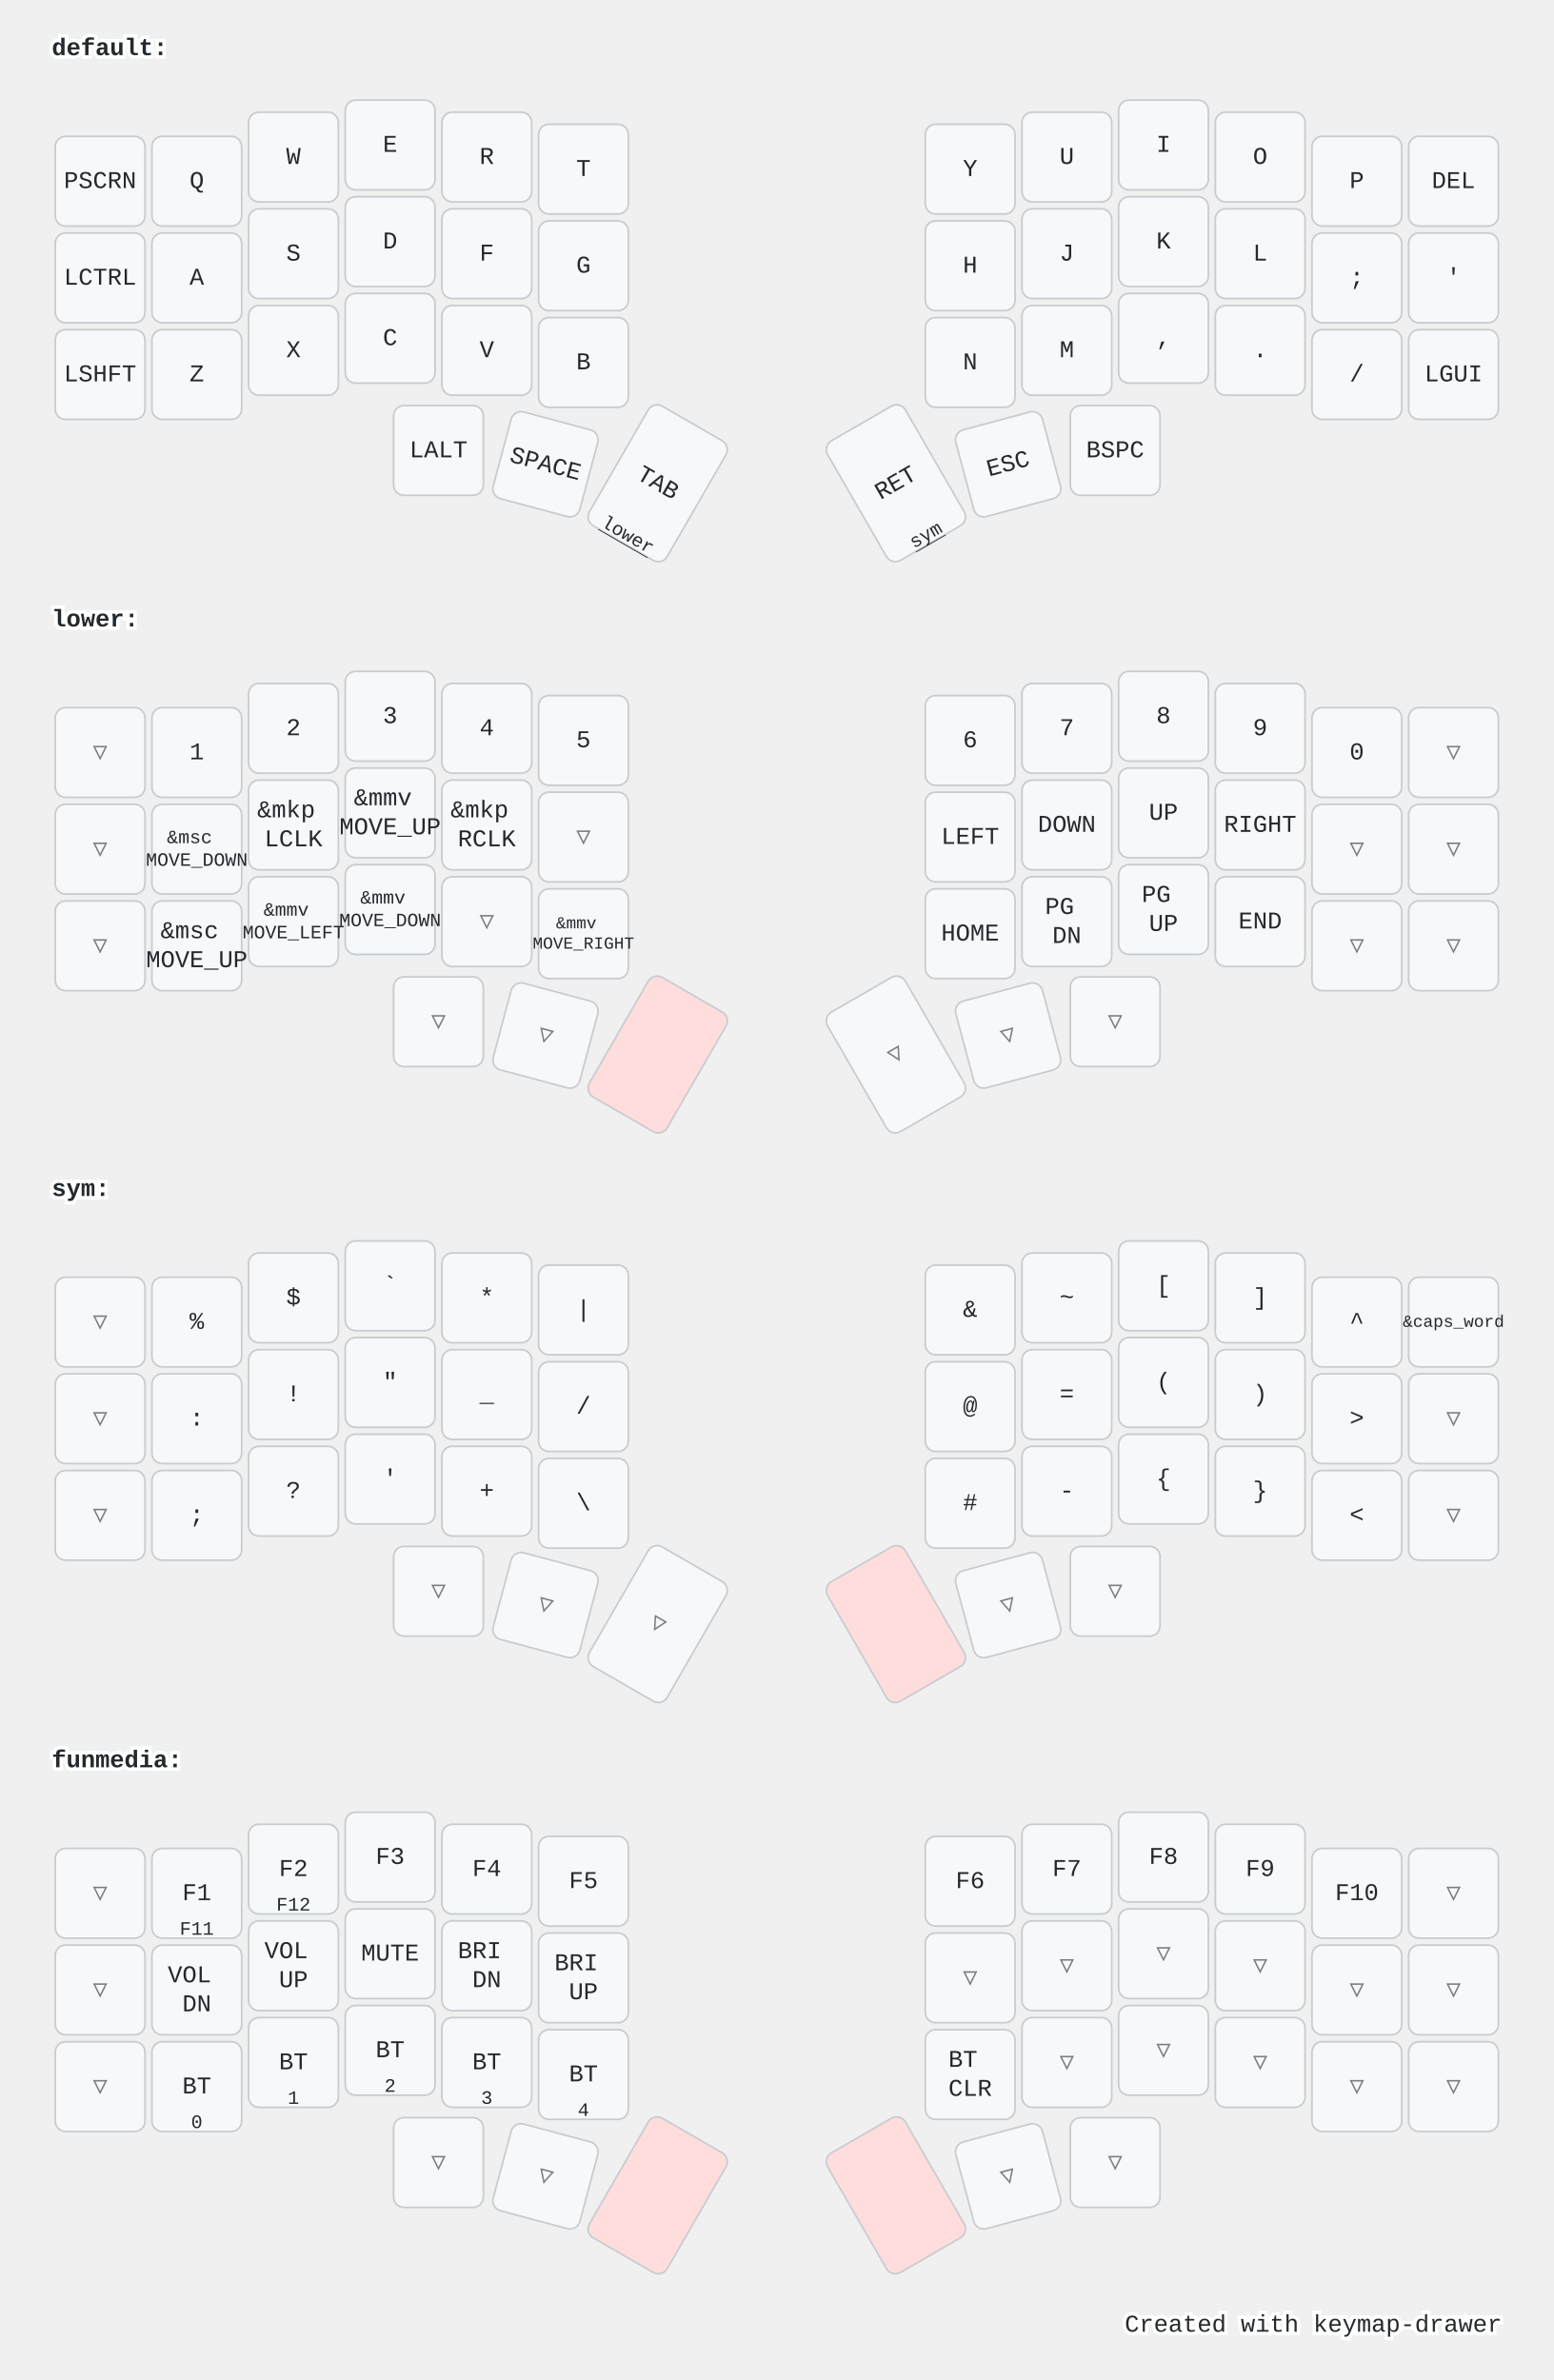
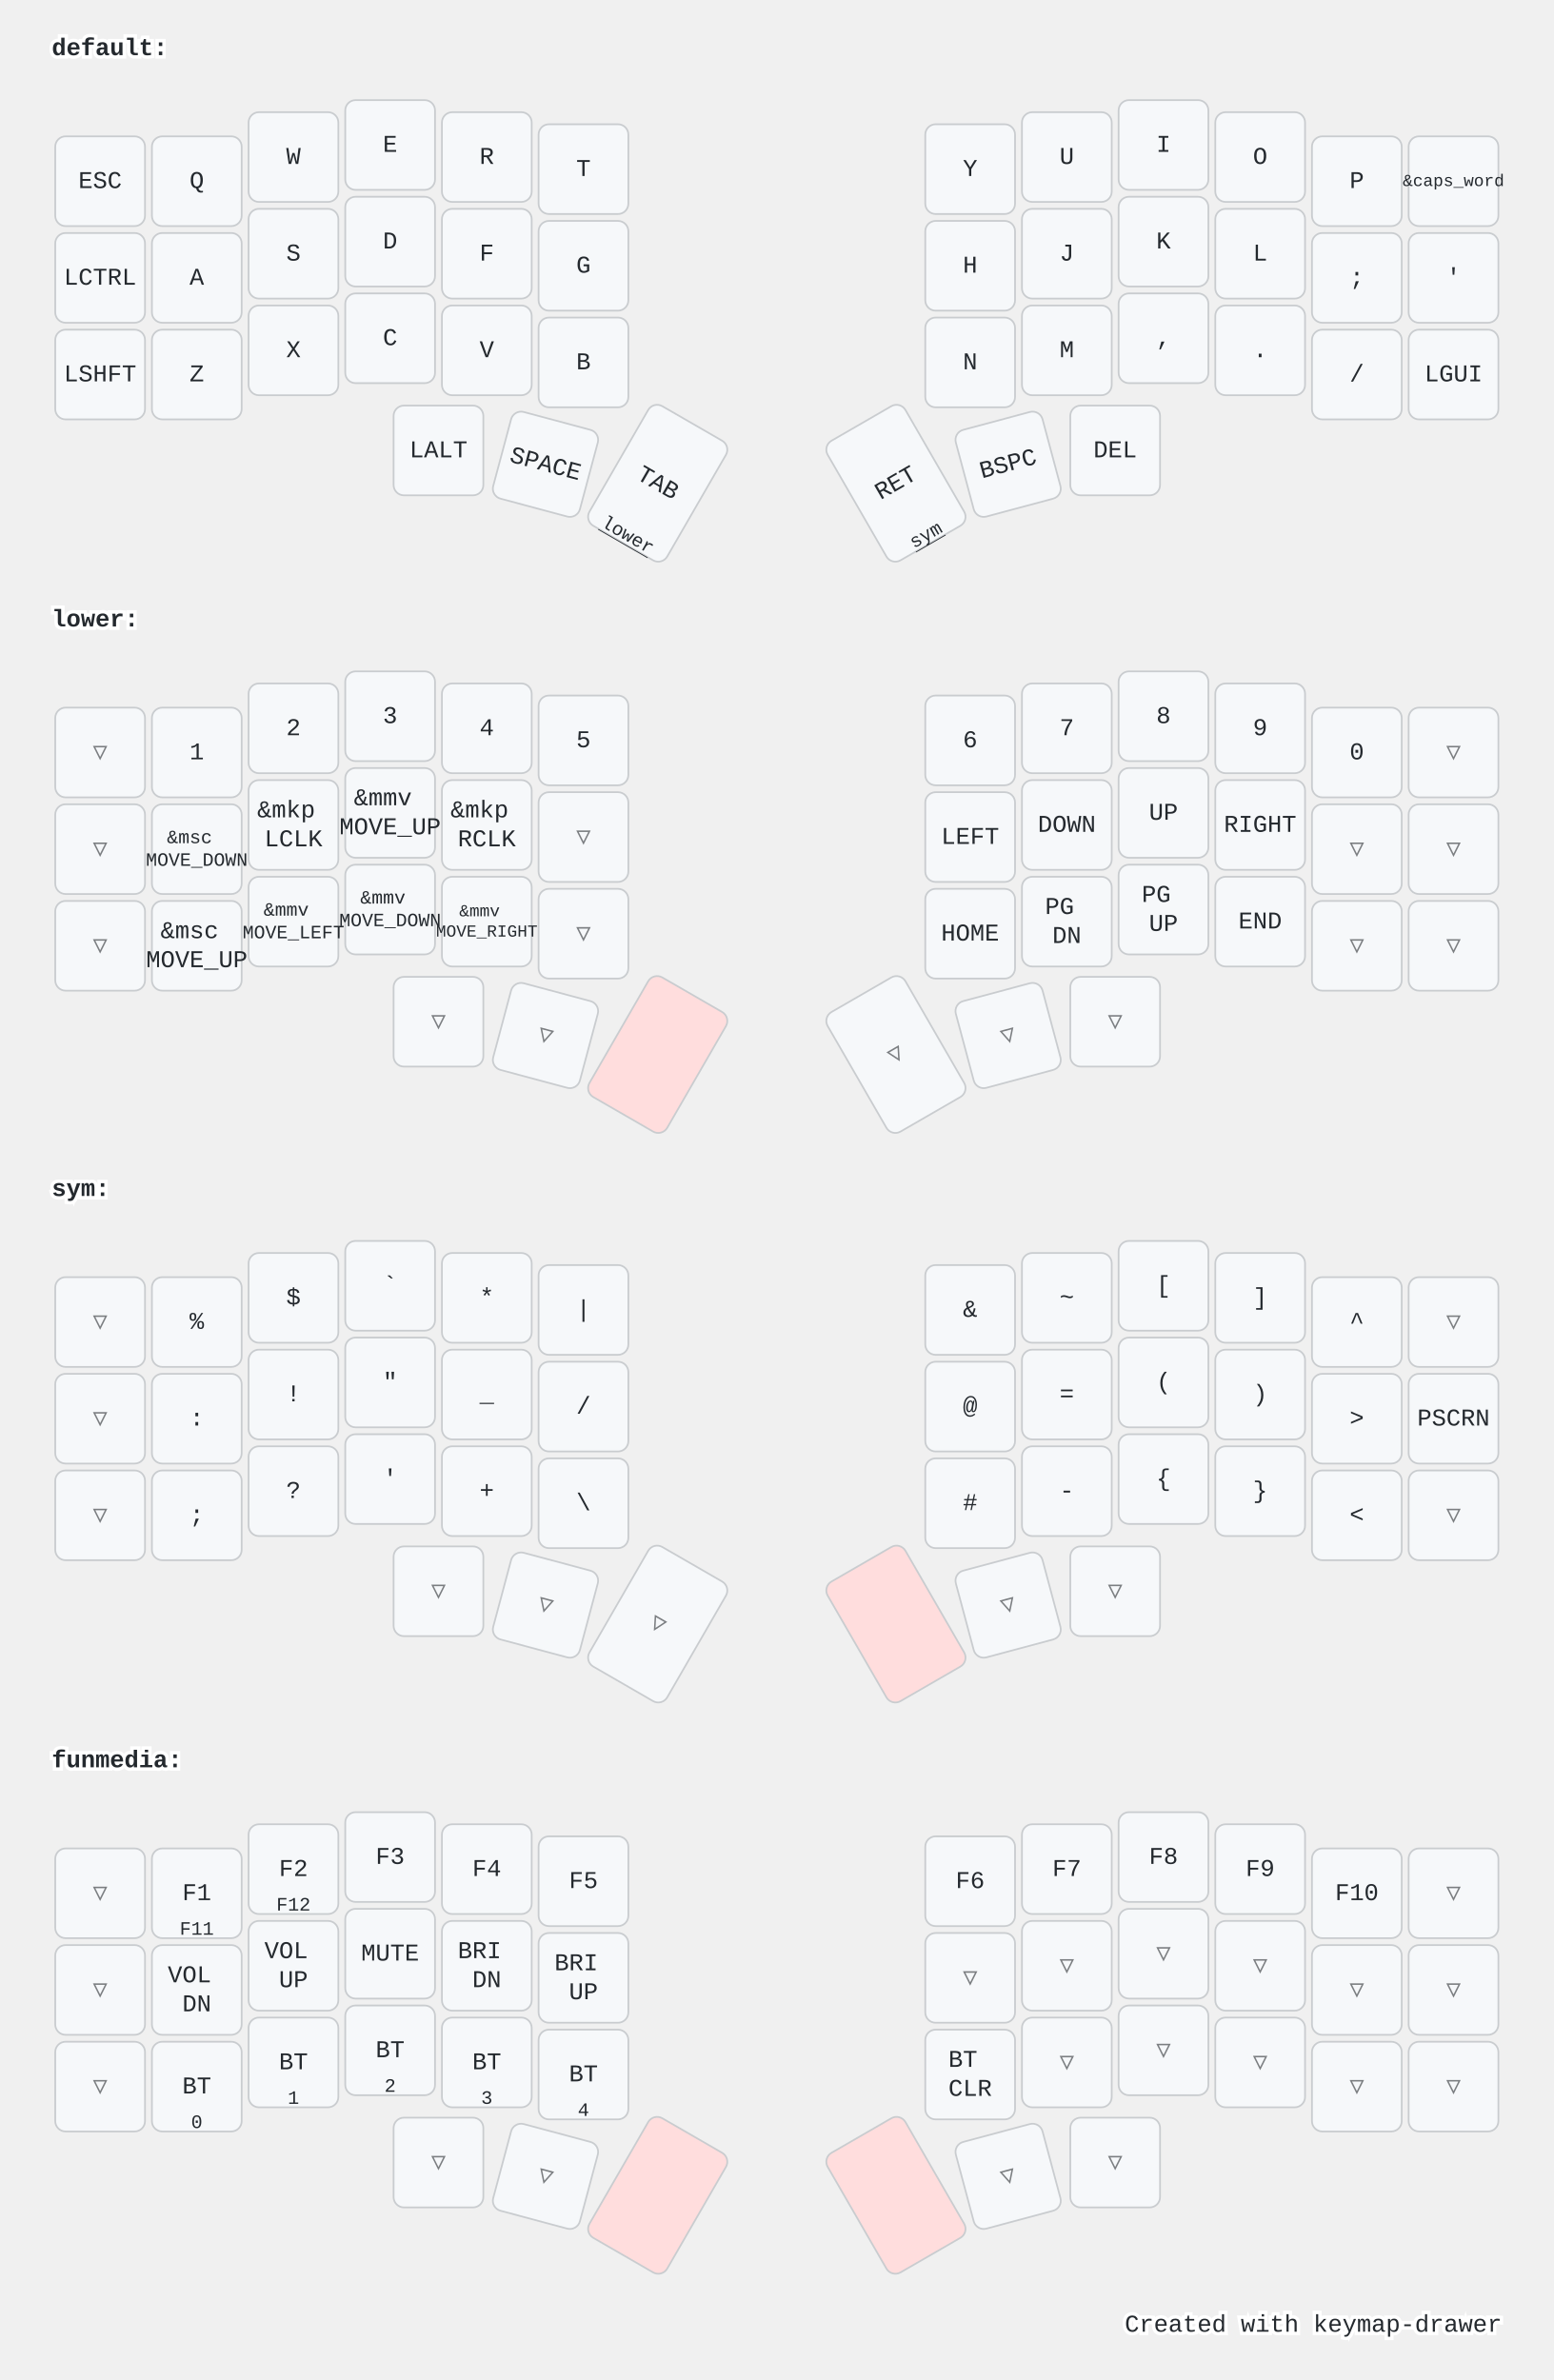
<svg xmlns="http://www.w3.org/2000/svg" width="900" height="1379" viewBox="0 0 900 1379" class="keymap">
  <style>/* inherit to force styles through use tags */
svg path {
    fill: inherit;
}

/* font and background color specifications */
svg.keymap {
    font-family: SFMono-Regular,Consolas,Liberation Mono,Menlo,monospace;
    font-size: 14px;
    font-kerning: normal;
    text-rendering: optimizeLegibility;
    fill: #24292e;
}

/* default key styling */
rect.key {
    fill: #f6f8fa;
}

rect.key, rect.combo {
    stroke: #c9cccf;
    stroke-width: 1;
}

/* default key side styling, only used is draw_key_sides is set */
rect.side {
    filter: brightness(90%);
}

/* color accent for combo boxes */
rect.combo, rect.combo-separate {
    fill: #cdf;
}

/* color accent for held keys */
rect.held, rect.combo.held {
    fill: #fdd;
}

/* color accent for ghost (optional) keys */
rect.ghost, rect.combo.ghost {
    stroke-dasharray: 4, 4;
    stroke-width: 2;
}

text {
    text-anchor: middle;
    dominant-baseline: middle;
}

/* styling for layer labels */
text.label {
    font-weight: bold;
    text-anchor: start;
    stroke: white;
    stroke-width: 4;
    paint-order: stroke;
}

/* styling for optional footer */
text.footer {
    text-anchor: end;
    dominant-baseline: auto;
    stroke: white;
    stroke-width: 4;
    paint-order: stroke;
}

/* styling for combo tap, and key non-tap label text */
text.combo, text.hold, text.shifted, text.left, text.right {
    font-size: 11px;
}

text.hold {
    text-anchor: middle;
    dominant-baseline: auto;
}

text.shifted {
    text-anchor: middle;
    dominant-baseline: hanging;
}

text.left {
    text-anchor: start;
}

text.right {
    text-anchor: end;
}

text.layer-activator {
    text-decoration: underline;
}

/* styling for hold/shifted label text in combo box */
text.combo.hold, text.combo.shifted, text.combo.left, text.combo.right {
    font-size: 8px;
}

/* lighter symbol for transparent keys */
text.trans {
    fill: #7b7e81;
}

/* styling for combo dendrons */
path.combo {
    stroke-width: 1;
    stroke: gray;
    fill: none;
}

/* Start Tabler Icons Cleanup */
/* cannot use height/width with glyphs */
.icon-tabler &gt; path {
    fill: inherit;
    stroke: inherit;
    stroke-width: 2;
}
/* hide tabler's default box */
.icon-tabler &gt; path[stroke="none"][fill="none"] {
    visibility: hidden;
}
/* End Tabler Icons Cleanup */

@media (prefers-color-scheme: dark) {
svg.keymap { fill: #d1d6db; }
rect.key { fill: #3f4750; }
rect.key, rect.combo { stroke: #60666c; }
rect.combo, rect.combo-separate { fill: #1f3d7a; }
rect.held, rect.combo.held { fill: #854747; }
text.label, text.footer { stroke: black; }
text.trans { fill: #7e8184; }
path.combo { stroke: #7f7f7f; }

}</style>
  <g transform="translate(30, 0)" class="layer-default">
    <text x="0" y="28" class="label" id="default">default:</text>
    <g transform="translate(0, 56)">
      <g transform="translate(28, 49)" class="key keypos-0">
        <rect rx="6" ry="6" x="-26" y="-26" width="52" height="52" class="key" />
-         <text x="0" y="0" class="key tap">PSCRN</text>
+         <text x="0" y="0" class="key tap">ESC</text>
      </g>
      <g transform="translate(84, 49)" class="key keypos-1">
        <rect rx="6" ry="6" x="-26" y="-26" width="52" height="52" class="key" />
        <text x="0" y="0" class="key tap">Q</text>
      </g>
      <g transform="translate(140, 35)" class="key keypos-2">
        <rect rx="6" ry="6" x="-26" y="-26" width="52" height="52" class="key" />
        <text x="0" y="0" class="key tap">W</text>
      </g>
      <g transform="translate(196, 28)" class="key keypos-3">
        <rect rx="6" ry="6" x="-26" y="-26" width="52" height="52" class="key" />
        <text x="0" y="0" class="key tap">E</text>
      </g>
      <g transform="translate(252, 35)" class="key keypos-4">
        <rect rx="6" ry="6" x="-26" y="-26" width="52" height="52" class="key" />
        <text x="0" y="0" class="key tap">R</text>
      </g>
      <g transform="translate(308, 42)" class="key keypos-5">
        <rect rx="6" ry="6" x="-26" y="-26" width="52" height="52" class="key" />
        <text x="0" y="0" class="key tap">T</text>
      </g>
      <g transform="translate(532, 42)" class="key keypos-6">
        <rect rx="6" ry="6" x="-26" y="-26" width="52" height="52" class="key" />
        <text x="0" y="0" class="key tap">Y</text>
      </g>
      <g transform="translate(588, 35)" class="key keypos-7">
        <rect rx="6" ry="6" x="-26" y="-26" width="52" height="52" class="key" />
        <text x="0" y="0" class="key tap">U</text>
      </g>
      <g transform="translate(644, 28)" class="key keypos-8">
        <rect rx="6" ry="6" x="-26" y="-26" width="52" height="52" class="key" />
        <text x="0" y="0" class="key tap">I</text>
      </g>
      <g transform="translate(700, 35)" class="key keypos-9">
        <rect rx="6" ry="6" x="-26" y="-26" width="52" height="52" class="key" />
        <text x="0" y="0" class="key tap">O</text>
      </g>
      <g transform="translate(756, 49)" class="key keypos-10">
        <rect rx="6" ry="6" x="-26" y="-26" width="52" height="52" class="key" />
        <text x="0" y="0" class="key tap">P</text>
      </g>
      <g transform="translate(812, 49)" class="key keypos-11">
        <rect rx="6" ry="6" x="-26" y="-26" width="52" height="52" class="key" />
-         <text x="0" y="0" class="key tap">DEL</text>
+         <text x="0" y="0" class="key tap">
+           <tspan style="font-size: 70%">&amp;caps_word</tspan>
+         </text>
      </g>
      <g transform="translate(28, 105)" class="key keypos-12">
        <rect rx="6" ry="6" x="-26" y="-26" width="52" height="52" class="key" />
        <text x="0" y="0" class="key tap">LCTRL</text>
      </g>
      <g transform="translate(84, 105)" class="key keypos-13">
        <rect rx="6" ry="6" x="-26" y="-26" width="52" height="52" class="key" />
        <text x="0" y="0" class="key tap">A</text>
      </g>
      <g transform="translate(140, 91)" class="key keypos-14">
        <rect rx="6" ry="6" x="-26" y="-26" width="52" height="52" class="key" />
        <text x="0" y="0" class="key tap">S</text>
      </g>
      <g transform="translate(196, 84)" class="key keypos-15">
        <rect rx="6" ry="6" x="-26" y="-26" width="52" height="52" class="key" />
        <text x="0" y="0" class="key tap">D</text>
      </g>
      <g transform="translate(252, 91)" class="key keypos-16">
        <rect rx="6" ry="6" x="-26" y="-26" width="52" height="52" class="key" />
        <text x="0" y="0" class="key tap">F</text>
      </g>
      <g transform="translate(308, 98)" class="key keypos-17">
        <rect rx="6" ry="6" x="-26" y="-26" width="52" height="52" class="key" />
        <text x="0" y="0" class="key tap">G</text>
      </g>
      <g transform="translate(532, 98)" class="key keypos-18">
        <rect rx="6" ry="6" x="-26" y="-26" width="52" height="52" class="key" />
        <text x="0" y="0" class="key tap">H</text>
      </g>
      <g transform="translate(588, 91)" class="key keypos-19">
        <rect rx="6" ry="6" x="-26" y="-26" width="52" height="52" class="key" />
        <text x="0" y="0" class="key tap">J</text>
      </g>
      <g transform="translate(644, 84)" class="key keypos-20">
        <rect rx="6" ry="6" x="-26" y="-26" width="52" height="52" class="key" />
        <text x="0" y="0" class="key tap">K</text>
      </g>
      <g transform="translate(700, 91)" class="key keypos-21">
        <rect rx="6" ry="6" x="-26" y="-26" width="52" height="52" class="key" />
        <text x="0" y="0" class="key tap">L</text>
      </g>
      <g transform="translate(756, 105)" class="key keypos-22">
        <rect rx="6" ry="6" x="-26" y="-26" width="52" height="52" class="key" />
        <text x="0" y="0" class="key tap">;</text>
      </g>
      <g transform="translate(812, 105)" class="key keypos-23">
        <rect rx="6" ry="6" x="-26" y="-26" width="52" height="52" class="key" />
        <text x="0" y="0" class="key tap">'</text>
      </g>
      <g transform="translate(28, 161)" class="key keypos-24">
        <rect rx="6" ry="6" x="-26" y="-26" width="52" height="52" class="key" />
        <text x="0" y="0" class="key tap">LSHFT</text>
      </g>
      <g transform="translate(84, 161)" class="key keypos-25">
        <rect rx="6" ry="6" x="-26" y="-26" width="52" height="52" class="key" />
        <text x="0" y="0" class="key tap">Z</text>
      </g>
      <g transform="translate(140, 147)" class="key keypos-26">
        <rect rx="6" ry="6" x="-26" y="-26" width="52" height="52" class="key" />
        <text x="0" y="0" class="key tap">X</text>
      </g>
      <g transform="translate(196, 140)" class="key keypos-27">
        <rect rx="6" ry="6" x="-26" y="-26" width="52" height="52" class="key" />
        <text x="0" y="0" class="key tap">C</text>
      </g>
      <g transform="translate(252, 147)" class="key keypos-28">
        <rect rx="6" ry="6" x="-26" y="-26" width="52" height="52" class="key" />
        <text x="0" y="0" class="key tap">V</text>
      </g>
      <g transform="translate(308, 154)" class="key keypos-29">
        <rect rx="6" ry="6" x="-26" y="-26" width="52" height="52" class="key" />
        <text x="0" y="0" class="key tap">B</text>
      </g>
      <g transform="translate(532, 154)" class="key keypos-30">
        <rect rx="6" ry="6" x="-26" y="-26" width="52" height="52" class="key" />
        <text x="0" y="0" class="key tap">N</text>
      </g>
      <g transform="translate(588, 147)" class="key keypos-31">
        <rect rx="6" ry="6" x="-26" y="-26" width="52" height="52" class="key" />
        <text x="0" y="0" class="key tap">M</text>
      </g>
      <g transform="translate(644, 140)" class="key keypos-32">
        <rect rx="6" ry="6" x="-26" y="-26" width="52" height="52" class="key" />
        <text x="0" y="0" class="key tap">,</text>
      </g>
      <g transform="translate(700, 147)" class="key keypos-33">
        <rect rx="6" ry="6" x="-26" y="-26" width="52" height="52" class="key" />
        <text x="0" y="0" class="key tap">.</text>
      </g>
      <g transform="translate(756, 161)" class="key keypos-34">
        <rect rx="6" ry="6" x="-26" y="-26" width="52" height="52" class="key" />
        <text x="0" y="0" class="key tap">/</text>
      </g>
      <g transform="translate(812, 161)" class="key keypos-35">
        <rect rx="6" ry="6" x="-26" y="-26" width="52" height="52" class="key" />
        <text x="0" y="0" class="key tap">LGUI</text>
      </g>
      <g transform="translate(224, 205)" class="key keypos-36">
        <rect rx="6" ry="6" x="-26" y="-26" width="52" height="52" class="key" />
        <text x="0" y="0" class="key tap">LALT</text>
      </g>
      <g transform="translate(286, 213) rotate(15.0)" class="key keypos-37">
        <rect rx="6" ry="6" x="-26" y="-26" width="52" height="52" class="key" />
        <text x="0" y="0" class="key tap">SPACE</text>
      </g>
      <g transform="translate(351, 224) rotate(30.0)" class="key keypos-38">
        <rect rx="6" ry="6" x="-26" y="-40" width="52" height="80" class="key" />
        <text x="0" y="0" class="key tap">TAB</text>
        <a href="#lower">
          <text x="0" y="38" class="key hold layer-activator">lower</text>
        </a>
      </g>
      <g transform="translate(489, 224) rotate(-30.0)" class="key keypos-39">
        <rect rx="6" ry="6" x="-26" y="-40" width="52" height="80" class="key" />
        <text x="0" y="0" class="key tap">RET</text>
        <a href="#sym">
          <text x="0" y="38" class="key hold layer-activator">sym</text>
        </a>
      </g>
      <g transform="translate(554, 213) rotate(-15.0)" class="key keypos-40">
        <rect rx="6" ry="6" x="-26" y="-26" width="52" height="52" class="key" />
-         <text x="0" y="0" class="key tap">ESC</text>
+         <text x="0" y="0" class="key tap">BSPC</text>
      </g>
      <g transform="translate(616, 205)" class="key keypos-41">
        <rect rx="6" ry="6" x="-26" y="-26" width="52" height="52" class="key" />
-         <text x="0" y="0" class="key tap">BSPC</text>
+         <text x="0" y="0" class="key tap">DEL</text>
      </g>
    </g>
  </g>
  <g transform="translate(30, 331)" class="layer-lower">
    <text x="0" y="28" class="label" id="lower">lower:</text>
    <g transform="translate(0, 56)">
      <g transform="translate(28, 49)" class="key trans keypos-0">
        <rect rx="6" ry="6" x="-26" y="-26" width="52" height="52" class="key trans" />
        <text x="0" y="0" class="key trans tap">▽</text>
      </g>
      <g transform="translate(84, 49)" class="key keypos-1">
        <rect rx="6" ry="6" x="-26" y="-26" width="52" height="52" class="key" />
        <text x="0" y="0" class="key tap">1</text>
      </g>
      <g transform="translate(140, 35)" class="key keypos-2">
        <rect rx="6" ry="6" x="-26" y="-26" width="52" height="52" class="key" />
        <text x="0" y="0" class="key tap">2</text>
      </g>
      <g transform="translate(196, 28)" class="key keypos-3">
        <rect rx="6" ry="6" x="-26" y="-26" width="52" height="52" class="key" />
        <text x="0" y="0" class="key tap">3</text>
      </g>
      <g transform="translate(252, 35)" class="key keypos-4">
        <rect rx="6" ry="6" x="-26" y="-26" width="52" height="52" class="key" />
        <text x="0" y="0" class="key tap">4</text>
      </g>
      <g transform="translate(308, 42)" class="key keypos-5">
        <rect rx="6" ry="6" x="-26" y="-26" width="52" height="52" class="key" />
        <text x="0" y="0" class="key tap">5</text>
      </g>
      <g transform="translate(532, 42)" class="key keypos-6">
        <rect rx="6" ry="6" x="-26" y="-26" width="52" height="52" class="key" />
        <text x="0" y="0" class="key tap">6</text>
      </g>
      <g transform="translate(588, 35)" class="key keypos-7">
        <rect rx="6" ry="6" x="-26" y="-26" width="52" height="52" class="key" />
        <text x="0" y="0" class="key tap">7</text>
      </g>
      <g transform="translate(644, 28)" class="key keypos-8">
        <rect rx="6" ry="6" x="-26" y="-26" width="52" height="52" class="key" />
        <text x="0" y="0" class="key tap">8</text>
      </g>
      <g transform="translate(700, 35)" class="key keypos-9">
        <rect rx="6" ry="6" x="-26" y="-26" width="52" height="52" class="key" />
        <text x="0" y="0" class="key tap">9</text>
      </g>
      <g transform="translate(756, 49)" class="key keypos-10">
        <rect rx="6" ry="6" x="-26" y="-26" width="52" height="52" class="key" />
        <text x="0" y="0" class="key tap">0</text>
      </g>
      <g transform="translate(812, 49)" class="key trans keypos-11">
        <rect rx="6" ry="6" x="-26" y="-26" width="52" height="52" class="key trans" />
        <text x="0" y="0" class="key trans tap">▽</text>
      </g>
      <g transform="translate(28, 105)" class="key trans keypos-12">
        <rect rx="6" ry="6" x="-26" y="-26" width="52" height="52" class="key trans" />
        <text x="0" y="0" class="key trans tap">▽</text>
      </g>
      <g transform="translate(84, 105)" class="key keypos-13">
        <rect rx="6" ry="6" x="-26" y="-26" width="52" height="52" class="key" />
        <text x="0" y="0" class="key tap">
          <tspan x="0" dy="-0.6em" style="font-size: 78%">&amp;msc</tspan>
          <tspan x="0" dy="1.2em" style="font-size: 78%">MOVE_DOWN</tspan>
        </text>
      </g>
      <g transform="translate(140, 91)" class="key keypos-14">
        <rect rx="6" ry="6" x="-26" y="-26" width="52" height="52" class="key" />
        <text x="0" y="0" class="key tap">
          <tspan x="0" dy="-0.6em">&amp;mkp</tspan>
          <tspan x="0" dy="1.2em">LCLK</tspan>
        </text>
      </g>
      <g transform="translate(196, 84)" class="key keypos-15">
        <rect rx="6" ry="6" x="-26" y="-26" width="52" height="52" class="key" />
        <text x="0" y="0" class="key tap">
          <tspan x="0" dy="-0.6em">&amp;mmv</tspan>
          <tspan x="0" dy="1.2em">MOVE_UP</tspan>
        </text>
      </g>
      <g transform="translate(252, 91)" class="key keypos-16">
        <rect rx="6" ry="6" x="-26" y="-26" width="52" height="52" class="key" />
        <text x="0" y="0" class="key tap">
          <tspan x="0" dy="-0.6em">&amp;mkp</tspan>
          <tspan x="0" dy="1.2em">RCLK</tspan>
        </text>
      </g>
      <g transform="translate(308, 98)" class="key trans keypos-17">
        <rect rx="6" ry="6" x="-26" y="-26" width="52" height="52" class="key trans" />
        <text x="0" y="0" class="key trans tap">▽</text>
      </g>
      <g transform="translate(532, 98)" class="key keypos-18">
        <rect rx="6" ry="6" x="-26" y="-26" width="52" height="52" class="key" />
        <text x="0" y="0" class="key tap">LEFT</text>
      </g>
      <g transform="translate(588, 91)" class="key keypos-19">
        <rect rx="6" ry="6" x="-26" y="-26" width="52" height="52" class="key" />
        <text x="0" y="0" class="key tap">DOWN</text>
      </g>
      <g transform="translate(644, 84)" class="key keypos-20">
        <rect rx="6" ry="6" x="-26" y="-26" width="52" height="52" class="key" />
        <text x="0" y="0" class="key tap">UP</text>
      </g>
      <g transform="translate(700, 91)" class="key keypos-21">
        <rect rx="6" ry="6" x="-26" y="-26" width="52" height="52" class="key" />
        <text x="0" y="0" class="key tap">RIGHT</text>
      </g>
      <g transform="translate(756, 105)" class="key trans keypos-22">
        <rect rx="6" ry="6" x="-26" y="-26" width="52" height="52" class="key trans" />
        <text x="0" y="0" class="key trans tap">▽</text>
      </g>
      <g transform="translate(812, 105)" class="key trans keypos-23">
        <rect rx="6" ry="6" x="-26" y="-26" width="52" height="52" class="key trans" />
        <text x="0" y="0" class="key trans tap">▽</text>
      </g>
      <g transform="translate(28, 161)" class="key trans keypos-24">
        <rect rx="6" ry="6" x="-26" y="-26" width="52" height="52" class="key trans" />
        <text x="0" y="0" class="key trans tap">▽</text>
      </g>
      <g transform="translate(84, 161)" class="key keypos-25">
        <rect rx="6" ry="6" x="-26" y="-26" width="52" height="52" class="key" />
        <text x="0" y="0" class="key tap">
          <tspan x="0" dy="-0.6em">&amp;msc</tspan>
          <tspan x="0" dy="1.2em">MOVE_UP</tspan>
        </text>
      </g>
      <g transform="translate(140, 147)" class="key keypos-26">
        <rect rx="6" ry="6" x="-26" y="-26" width="52" height="52" class="key" />
        <text x="0" y="0" class="key tap">
          <tspan x="0" dy="-0.6em" style="font-size: 78%">&amp;mmv</tspan>
          <tspan x="0" dy="1.2em" style="font-size: 78%">MOVE_LEFT</tspan>
        </text>
      </g>
      <g transform="translate(196, 140)" class="key keypos-27">
        <rect rx="6" ry="6" x="-26" y="-26" width="52" height="52" class="key" />
        <text x="0" y="0" class="key tap">
          <tspan x="0" dy="-0.6em" style="font-size: 78%">&amp;mmv</tspan>
          <tspan x="0" dy="1.2em" style="font-size: 78%">MOVE_DOWN</tspan>
        </text>
      </g>
-       <g transform="translate(252, 147)" class="key trans keypos-28">
-         <rect rx="6" ry="6" x="-26" y="-26" width="52" height="52" class="key trans" />
-         <text x="0" y="0" class="key trans tap">▽</text>
-       </g>
-       <g transform="translate(308, 154)" class="key keypos-29">
+       <g transform="translate(252, 147)" class="key keypos-28">
        <rect rx="6" ry="6" x="-26" y="-26" width="52" height="52" class="key" />
        <text x="0" y="0" class="key tap">
          <tspan x="0" dy="-0.6em" style="font-size: 70%">&amp;mmv</tspan>
          <tspan x="0" dy="1.2em" style="font-size: 70%">MOVE_RIGHT</tspan>
        </text>
+       </g>
+       <g transform="translate(308, 154)" class="key trans keypos-29">
+         <rect rx="6" ry="6" x="-26" y="-26" width="52" height="52" class="key trans" />
+         <text x="0" y="0" class="key trans tap">▽</text>
      </g>
      <g transform="translate(532, 154)" class="key keypos-30">
        <rect rx="6" ry="6" x="-26" y="-26" width="52" height="52" class="key" />
        <text x="0" y="0" class="key tap">HOME</text>
      </g>
      <g transform="translate(588, 147)" class="key keypos-31">
        <rect rx="6" ry="6" x="-26" y="-26" width="52" height="52" class="key" />
        <text x="0" y="0" class="key tap">
          <tspan x="0" dy="-0.6em">PG</tspan>
          <tspan x="0" dy="1.2em">DN</tspan>
        </text>
      </g>
      <g transform="translate(644, 140)" class="key keypos-32">
        <rect rx="6" ry="6" x="-26" y="-26" width="52" height="52" class="key" />
        <text x="0" y="0" class="key tap">
          <tspan x="0" dy="-0.6em">PG</tspan>
          <tspan x="0" dy="1.2em">UP</tspan>
        </text>
      </g>
      <g transform="translate(700, 147)" class="key keypos-33">
        <rect rx="6" ry="6" x="-26" y="-26" width="52" height="52" class="key" />
        <text x="0" y="0" class="key tap">END</text>
      </g>
      <g transform="translate(756, 161)" class="key trans keypos-34">
        <rect rx="6" ry="6" x="-26" y="-26" width="52" height="52" class="key trans" />
        <text x="0" y="0" class="key trans tap">▽</text>
      </g>
      <g transform="translate(812, 161)" class="key trans keypos-35">
        <rect rx="6" ry="6" x="-26" y="-26" width="52" height="52" class="key trans" />
        <text x="0" y="0" class="key trans tap">▽</text>
      </g>
      <g transform="translate(224, 205)" class="key trans keypos-36">
        <rect rx="6" ry="6" x="-26" y="-26" width="52" height="52" class="key trans" />
        <text x="0" y="0" class="key trans tap">▽</text>
      </g>
      <g transform="translate(286, 213) rotate(15.0)" class="key trans keypos-37">
        <rect rx="6" ry="6" x="-26" y="-26" width="52" height="52" class="key trans" />
        <text x="0" y="0" class="key trans tap">▽</text>
      </g>
      <g transform="translate(351, 224) rotate(30.0)" class="key held keypos-38">
        <rect rx="6" ry="6" x="-26" y="-40" width="52" height="80" class="key held" />
      </g>
      <g transform="translate(489, 224) rotate(-30.0)" class="key trans keypos-39">
        <rect rx="6" ry="6" x="-26" y="-40" width="52" height="80" class="key trans" />
        <text x="0" y="0" class="key trans tap">▽</text>
      </g>
      <g transform="translate(554, 213) rotate(-15.0)" class="key trans keypos-40">
        <rect rx="6" ry="6" x="-26" y="-26" width="52" height="52" class="key trans" />
        <text x="0" y="0" class="key trans tap">▽</text>
      </g>
      <g transform="translate(616, 205)" class="key trans keypos-41">
        <rect rx="6" ry="6" x="-26" y="-26" width="52" height="52" class="key trans" />
        <text x="0" y="0" class="key trans tap">▽</text>
      </g>
    </g>
  </g>
  <g transform="translate(30, 661)" class="layer-sym">
    <text x="0" y="28" class="label" id="sym">sym:</text>
    <g transform="translate(0, 56)">
      <g transform="translate(28, 49)" class="key trans keypos-0">
        <rect rx="6" ry="6" x="-26" y="-26" width="52" height="52" class="key trans" />
        <text x="0" y="0" class="key trans tap">▽</text>
      </g>
      <g transform="translate(84, 49)" class="key keypos-1">
        <rect rx="6" ry="6" x="-26" y="-26" width="52" height="52" class="key" />
        <text x="0" y="0" class="key tap">%</text>
      </g>
      <g transform="translate(140, 35)" class="key keypos-2">
        <rect rx="6" ry="6" x="-26" y="-26" width="52" height="52" class="key" />
        <text x="0" y="0" class="key tap">$</text>
      </g>
      <g transform="translate(196, 28)" class="key keypos-3">
        <rect rx="6" ry="6" x="-26" y="-26" width="52" height="52" class="key" />
        <text x="0" y="0" class="key tap">`</text>
      </g>
      <g transform="translate(252, 35)" class="key keypos-4">
        <rect rx="6" ry="6" x="-26" y="-26" width="52" height="52" class="key" />
        <text x="0" y="0" class="key tap">*</text>
      </g>
      <g transform="translate(308, 42)" class="key keypos-5">
        <rect rx="6" ry="6" x="-26" y="-26" width="52" height="52" class="key" />
        <text x="0" y="0" class="key tap">|</text>
      </g>
      <g transform="translate(532, 42)" class="key keypos-6">
        <rect rx="6" ry="6" x="-26" y="-26" width="52" height="52" class="key" />
        <text x="0" y="0" class="key tap">&amp;</text>
      </g>
      <g transform="translate(588, 35)" class="key keypos-7">
        <rect rx="6" ry="6" x="-26" y="-26" width="52" height="52" class="key" />
        <text x="0" y="0" class="key tap">~</text>
      </g>
      <g transform="translate(644, 28)" class="key keypos-8">
        <rect rx="6" ry="6" x="-26" y="-26" width="52" height="52" class="key" />
        <text x="0" y="0" class="key tap">[</text>
      </g>
      <g transform="translate(700, 35)" class="key keypos-9">
        <rect rx="6" ry="6" x="-26" y="-26" width="52" height="52" class="key" />
        <text x="0" y="0" class="key tap">]</text>
      </g>
      <g transform="translate(756, 49)" class="key keypos-10">
        <rect rx="6" ry="6" x="-26" y="-26" width="52" height="52" class="key" />
        <text x="0" y="0" class="key tap">^</text>
      </g>
-       <g transform="translate(812, 49)" class="key keypos-11">
-         <rect rx="6" ry="6" x="-26" y="-26" width="52" height="52" class="key" />
-         <text x="0" y="0" class="key tap">
-           <tspan style="font-size: 70%">&amp;caps_word</tspan>
-         </text>
+       <g transform="translate(812, 49)" class="key trans keypos-11">
+         <rect rx="6" ry="6" x="-26" y="-26" width="52" height="52" class="key trans" />
+         <text x="0" y="0" class="key trans tap">▽</text>
      </g>
      <g transform="translate(28, 105)" class="key trans keypos-12">
        <rect rx="6" ry="6" x="-26" y="-26" width="52" height="52" class="key trans" />
        <text x="0" y="0" class="key trans tap">▽</text>
      </g>
      <g transform="translate(84, 105)" class="key keypos-13">
        <rect rx="6" ry="6" x="-26" y="-26" width="52" height="52" class="key" />
        <text x="0" y="0" class="key tap">:</text>
      </g>
      <g transform="translate(140, 91)" class="key keypos-14">
        <rect rx="6" ry="6" x="-26" y="-26" width="52" height="52" class="key" />
        <text x="0" y="0" class="key tap">!</text>
      </g>
      <g transform="translate(196, 84)" class="key keypos-15">
        <rect rx="6" ry="6" x="-26" y="-26" width="52" height="52" class="key" />
        <text x="0" y="0" class="key tap">"</text>
      </g>
      <g transform="translate(252, 91)" class="key keypos-16">
        <rect rx="6" ry="6" x="-26" y="-26" width="52" height="52" class="key" />
        <text x="0" y="0" class="key tap">_</text>
      </g>
      <g transform="translate(308, 98)" class="key keypos-17">
        <rect rx="6" ry="6" x="-26" y="-26" width="52" height="52" class="key" />
        <text x="0" y="0" class="key tap">/</text>
      </g>
      <g transform="translate(532, 98)" class="key keypos-18">
        <rect rx="6" ry="6" x="-26" y="-26" width="52" height="52" class="key" />
        <text x="0" y="0" class="key tap">@</text>
      </g>
      <g transform="translate(588, 91)" class="key keypos-19">
        <rect rx="6" ry="6" x="-26" y="-26" width="52" height="52" class="key" />
        <text x="0" y="0" class="key tap">=</text>
      </g>
      <g transform="translate(644, 84)" class="key keypos-20">
        <rect rx="6" ry="6" x="-26" y="-26" width="52" height="52" class="key" />
        <text x="0" y="0" class="key tap">(</text>
      </g>
      <g transform="translate(700, 91)" class="key keypos-21">
        <rect rx="6" ry="6" x="-26" y="-26" width="52" height="52" class="key" />
        <text x="0" y="0" class="key tap">)</text>
      </g>
      <g transform="translate(756, 105)" class="key keypos-22">
        <rect rx="6" ry="6" x="-26" y="-26" width="52" height="52" class="key" />
        <text x="0" y="0" class="key tap">&gt;</text>
      </g>
-       <g transform="translate(812, 105)" class="key trans keypos-23">
-         <rect rx="6" ry="6" x="-26" y="-26" width="52" height="52" class="key trans" />
-         <text x="0" y="0" class="key trans tap">▽</text>
+       <g transform="translate(812, 105)" class="key keypos-23">
+         <rect rx="6" ry="6" x="-26" y="-26" width="52" height="52" class="key" />
+         <text x="0" y="0" class="key tap">PSCRN</text>
      </g>
      <g transform="translate(28, 161)" class="key trans keypos-24">
        <rect rx="6" ry="6" x="-26" y="-26" width="52" height="52" class="key trans" />
        <text x="0" y="0" class="key trans tap">▽</text>
      </g>
      <g transform="translate(84, 161)" class="key keypos-25">
        <rect rx="6" ry="6" x="-26" y="-26" width="52" height="52" class="key" />
        <text x="0" y="0" class="key tap">;</text>
      </g>
      <g transform="translate(140, 147)" class="key keypos-26">
        <rect rx="6" ry="6" x="-26" y="-26" width="52" height="52" class="key" />
        <text x="0" y="0" class="key tap">?</text>
      </g>
      <g transform="translate(196, 140)" class="key keypos-27">
        <rect rx="6" ry="6" x="-26" y="-26" width="52" height="52" class="key" />
        <text x="0" y="0" class="key tap">'</text>
      </g>
      <g transform="translate(252, 147)" class="key keypos-28">
        <rect rx="6" ry="6" x="-26" y="-26" width="52" height="52" class="key" />
        <text x="0" y="0" class="key tap">+</text>
      </g>
      <g transform="translate(308, 154)" class="key keypos-29">
        <rect rx="6" ry="6" x="-26" y="-26" width="52" height="52" class="key" />
        <text x="0" y="0" class="key tap">\</text>
      </g>
      <g transform="translate(532, 154)" class="key keypos-30">
        <rect rx="6" ry="6" x="-26" y="-26" width="52" height="52" class="key" />
        <text x="0" y="0" class="key tap">#</text>
      </g>
      <g transform="translate(588, 147)" class="key keypos-31">
        <rect rx="6" ry="6" x="-26" y="-26" width="52" height="52" class="key" />
        <text x="0" y="0" class="key tap">-</text>
      </g>
      <g transform="translate(644, 140)" class="key keypos-32">
        <rect rx="6" ry="6" x="-26" y="-26" width="52" height="52" class="key" />
        <text x="0" y="0" class="key tap">{</text>
      </g>
      <g transform="translate(700, 147)" class="key keypos-33">
        <rect rx="6" ry="6" x="-26" y="-26" width="52" height="52" class="key" />
        <text x="0" y="0" class="key tap">}</text>
      </g>
      <g transform="translate(756, 161)" class="key keypos-34">
        <rect rx="6" ry="6" x="-26" y="-26" width="52" height="52" class="key" />
        <text x="0" y="0" class="key tap">&lt;</text>
      </g>
      <g transform="translate(812, 161)" class="key trans keypos-35">
        <rect rx="6" ry="6" x="-26" y="-26" width="52" height="52" class="key trans" />
        <text x="0" y="0" class="key trans tap">▽</text>
      </g>
      <g transform="translate(224, 205)" class="key trans keypos-36">
        <rect rx="6" ry="6" x="-26" y="-26" width="52" height="52" class="key trans" />
        <text x="0" y="0" class="key trans tap">▽</text>
      </g>
      <g transform="translate(286, 213) rotate(15.0)" class="key trans keypos-37">
        <rect rx="6" ry="6" x="-26" y="-26" width="52" height="52" class="key trans" />
        <text x="0" y="0" class="key trans tap">▽</text>
      </g>
      <g transform="translate(351, 224) rotate(30.0)" class="key trans keypos-38">
        <rect rx="6" ry="6" x="-26" y="-40" width="52" height="80" class="key trans" />
        <text x="0" y="0" class="key trans tap">▽</text>
      </g>
      <g transform="translate(489, 224) rotate(-30.0)" class="key held keypos-39">
        <rect rx="6" ry="6" x="-26" y="-40" width="52" height="80" class="key held" />
      </g>
      <g transform="translate(554, 213) rotate(-15.0)" class="key trans keypos-40">
        <rect rx="6" ry="6" x="-26" y="-26" width="52" height="52" class="key trans" />
        <text x="0" y="0" class="key trans tap">▽</text>
      </g>
      <g transform="translate(616, 205)" class="key trans keypos-41">
        <rect rx="6" ry="6" x="-26" y="-26" width="52" height="52" class="key trans" />
        <text x="0" y="0" class="key trans tap">▽</text>
      </g>
    </g>
  </g>
  <g transform="translate(30, 992)" class="layer-funmedia">
    <text x="0" y="28" class="label" id="funmedia">funmedia:</text>
    <g transform="translate(0, 56)">
      <g transform="translate(28, 49)" class="key trans keypos-0">
        <rect rx="6" ry="6" x="-26" y="-26" width="52" height="52" class="key trans" />
        <text x="0" y="0" class="key trans tap">▽</text>
      </g>
      <g transform="translate(84, 49)" class="key keypos-1">
        <rect rx="6" ry="6" x="-26" y="-26" width="52" height="52" class="key" />
        <text x="0" y="0" class="key tap">F1</text>
        <text x="0" y="24" class="key hold">F11</text>
      </g>
      <g transform="translate(140, 35)" class="key keypos-2">
        <rect rx="6" ry="6" x="-26" y="-26" width="52" height="52" class="key" />
        <text x="0" y="0" class="key tap">F2</text>
        <text x="0" y="24" class="key hold">F12</text>
      </g>
      <g transform="translate(196, 28)" class="key keypos-3">
        <rect rx="6" ry="6" x="-26" y="-26" width="52" height="52" class="key" />
        <text x="0" y="0" class="key tap">F3</text>
      </g>
      <g transform="translate(252, 35)" class="key keypos-4">
        <rect rx="6" ry="6" x="-26" y="-26" width="52" height="52" class="key" />
        <text x="0" y="0" class="key tap">F4</text>
      </g>
      <g transform="translate(308, 42)" class="key keypos-5">
        <rect rx="6" ry="6" x="-26" y="-26" width="52" height="52" class="key" />
        <text x="0" y="0" class="key tap">F5</text>
      </g>
      <g transform="translate(532, 42)" class="key keypos-6">
        <rect rx="6" ry="6" x="-26" y="-26" width="52" height="52" class="key" />
        <text x="0" y="0" class="key tap">F6</text>
      </g>
      <g transform="translate(588, 35)" class="key keypos-7">
        <rect rx="6" ry="6" x="-26" y="-26" width="52" height="52" class="key" />
        <text x="0" y="0" class="key tap">F7</text>
      </g>
      <g transform="translate(644, 28)" class="key keypos-8">
        <rect rx="6" ry="6" x="-26" y="-26" width="52" height="52" class="key" />
        <text x="0" y="0" class="key tap">F8</text>
      </g>
      <g transform="translate(700, 35)" class="key keypos-9">
        <rect rx="6" ry="6" x="-26" y="-26" width="52" height="52" class="key" />
        <text x="0" y="0" class="key tap">F9</text>
      </g>
      <g transform="translate(756, 49)" class="key keypos-10">
        <rect rx="6" ry="6" x="-26" y="-26" width="52" height="52" class="key" />
        <text x="0" y="0" class="key tap">F10</text>
      </g>
      <g transform="translate(812, 49)" class="key trans keypos-11">
        <rect rx="6" ry="6" x="-26" y="-26" width="52" height="52" class="key trans" />
        <text x="0" y="0" class="key trans tap">▽</text>
      </g>
      <g transform="translate(28, 105)" class="key trans keypos-12">
        <rect rx="6" ry="6" x="-26" y="-26" width="52" height="52" class="key trans" />
        <text x="0" y="0" class="key trans tap">▽</text>
      </g>
      <g transform="translate(84, 105)" class="key keypos-13">
        <rect rx="6" ry="6" x="-26" y="-26" width="52" height="52" class="key" />
        <text x="0" y="0" class="key tap">
          <tspan x="0" dy="-0.6em">VOL</tspan>
          <tspan x="0" dy="1.2em">DN</tspan>
        </text>
      </g>
      <g transform="translate(140, 91)" class="key keypos-14">
        <rect rx="6" ry="6" x="-26" y="-26" width="52" height="52" class="key" />
        <text x="0" y="0" class="key tap">
          <tspan x="0" dy="-0.6em">VOL</tspan>
          <tspan x="0" dy="1.2em">UP</tspan>
        </text>
      </g>
      <g transform="translate(196, 84)" class="key keypos-15">
        <rect rx="6" ry="6" x="-26" y="-26" width="52" height="52" class="key" />
        <text x="0" y="0" class="key tap">MUTE</text>
      </g>
      <g transform="translate(252, 91)" class="key keypos-16">
        <rect rx="6" ry="6" x="-26" y="-26" width="52" height="52" class="key" />
        <text x="0" y="0" class="key tap">
          <tspan x="0" dy="-0.6em">BRI</tspan>
          <tspan x="0" dy="1.2em">DN</tspan>
        </text>
      </g>
      <g transform="translate(308, 98)" class="key keypos-17">
        <rect rx="6" ry="6" x="-26" y="-26" width="52" height="52" class="key" />
        <text x="0" y="0" class="key tap">
          <tspan x="0" dy="-0.6em">BRI</tspan>
          <tspan x="0" dy="1.2em">UP</tspan>
        </text>
      </g>
      <g transform="translate(532, 98)" class="key trans keypos-18">
        <rect rx="6" ry="6" x="-26" y="-26" width="52" height="52" class="key trans" />
        <text x="0" y="0" class="key trans tap">▽</text>
      </g>
      <g transform="translate(588, 91)" class="key trans keypos-19">
        <rect rx="6" ry="6" x="-26" y="-26" width="52" height="52" class="key trans" />
        <text x="0" y="0" class="key trans tap">▽</text>
      </g>
      <g transform="translate(644, 84)" class="key trans keypos-20">
        <rect rx="6" ry="6" x="-26" y="-26" width="52" height="52" class="key trans" />
        <text x="0" y="0" class="key trans tap">▽</text>
      </g>
      <g transform="translate(700, 91)" class="key trans keypos-21">
        <rect rx="6" ry="6" x="-26" y="-26" width="52" height="52" class="key trans" />
        <text x="0" y="0" class="key trans tap">▽</text>
      </g>
      <g transform="translate(756, 105)" class="key trans keypos-22">
        <rect rx="6" ry="6" x="-26" y="-26" width="52" height="52" class="key trans" />
        <text x="0" y="0" class="key trans tap">▽</text>
      </g>
      <g transform="translate(812, 105)" class="key trans keypos-23">
        <rect rx="6" ry="6" x="-26" y="-26" width="52" height="52" class="key trans" />
        <text x="0" y="0" class="key trans tap">▽</text>
      </g>
      <g transform="translate(28, 161)" class="key trans keypos-24">
        <rect rx="6" ry="6" x="-26" y="-26" width="52" height="52" class="key trans" />
        <text x="0" y="0" class="key trans tap">▽</text>
      </g>
      <g transform="translate(84, 161)" class="key keypos-25">
        <rect rx="6" ry="6" x="-26" y="-26" width="52" height="52" class="key" />
        <text x="0" y="0" class="key tap">BT</text>
        <text x="0" y="24" class="key hold">0</text>
      </g>
      <g transform="translate(140, 147)" class="key keypos-26">
        <rect rx="6" ry="6" x="-26" y="-26" width="52" height="52" class="key" />
        <text x="0" y="0" class="key tap">BT</text>
        <text x="0" y="24" class="key hold">1</text>
      </g>
      <g transform="translate(196, 140)" class="key keypos-27">
        <rect rx="6" ry="6" x="-26" y="-26" width="52" height="52" class="key" />
        <text x="0" y="0" class="key tap">BT</text>
        <text x="0" y="24" class="key hold">2</text>
      </g>
      <g transform="translate(252, 147)" class="key keypos-28">
        <rect rx="6" ry="6" x="-26" y="-26" width="52" height="52" class="key" />
        <text x="0" y="0" class="key tap">BT</text>
        <text x="0" y="24" class="key hold">3</text>
      </g>
      <g transform="translate(308, 154)" class="key keypos-29">
        <rect rx="6" ry="6" x="-26" y="-26" width="52" height="52" class="key" />
        <text x="0" y="0" class="key tap">BT</text>
        <text x="0" y="24" class="key hold">4</text>
      </g>
      <g transform="translate(532, 154)" class="key keypos-30">
        <rect rx="6" ry="6" x="-26" y="-26" width="52" height="52" class="key" />
        <text x="0" y="0" class="key tap">
          <tspan x="0" dy="-0.6em">BT</tspan>
          <tspan x="0" dy="1.2em">CLR</tspan>
        </text>
      </g>
      <g transform="translate(588, 147)" class="key trans keypos-31">
        <rect rx="6" ry="6" x="-26" y="-26" width="52" height="52" class="key trans" />
        <text x="0" y="0" class="key trans tap">▽</text>
      </g>
      <g transform="translate(644, 140)" class="key trans keypos-32">
        <rect rx="6" ry="6" x="-26" y="-26" width="52" height="52" class="key trans" />
        <text x="0" y="0" class="key trans tap">▽</text>
      </g>
      <g transform="translate(700, 147)" class="key trans keypos-33">
        <rect rx="6" ry="6" x="-26" y="-26" width="52" height="52" class="key trans" />
        <text x="0" y="0" class="key trans tap">▽</text>
      </g>
      <g transform="translate(756, 161)" class="key trans keypos-34">
        <rect rx="6" ry="6" x="-26" y="-26" width="52" height="52" class="key trans" />
        <text x="0" y="0" class="key trans tap">▽</text>
      </g>
      <g transform="translate(812, 161)" class="key trans keypos-35">
        <rect rx="6" ry="6" x="-26" y="-26" width="52" height="52" class="key trans" />
        <text x="0" y="0" class="key trans tap">▽</text>
      </g>
      <g transform="translate(224, 205)" class="key trans keypos-36">
        <rect rx="6" ry="6" x="-26" y="-26" width="52" height="52" class="key trans" />
        <text x="0" y="0" class="key trans tap">▽</text>
      </g>
      <g transform="translate(286, 213) rotate(15.0)" class="key trans keypos-37">
        <rect rx="6" ry="6" x="-26" y="-26" width="52" height="52" class="key trans" />
        <text x="0" y="0" class="key trans tap">▽</text>
      </g>
      <g transform="translate(351, 224) rotate(30.0)" class="key held keypos-38">
        <rect rx="6" ry="6" x="-26" y="-40" width="52" height="80" class="key held" />
      </g>
      <g transform="translate(489, 224) rotate(-30.0)" class="key held keypos-39">
        <rect rx="6" ry="6" x="-26" y="-40" width="52" height="80" class="key held" />
      </g>
      <g transform="translate(554, 213) rotate(-15.0)" class="key trans keypos-40">
        <rect rx="6" ry="6" x="-26" y="-26" width="52" height="52" class="key trans" />
        <text x="0" y="0" class="key trans tap">▽</text>
      </g>
      <g transform="translate(616, 205)" class="key trans keypos-41">
        <rect rx="6" ry="6" x="-26" y="-26" width="52" height="52" class="key trans" />
        <text x="0" y="0" class="key trans tap">▽</text>
      </g>
    </g>
  </g>
  <text x="870.0" y="1351.0" class="footer">Created with <a href="https://github.com/caksoylar/keymap-drawer">keymap-drawer</a>
  </text>
</svg>
